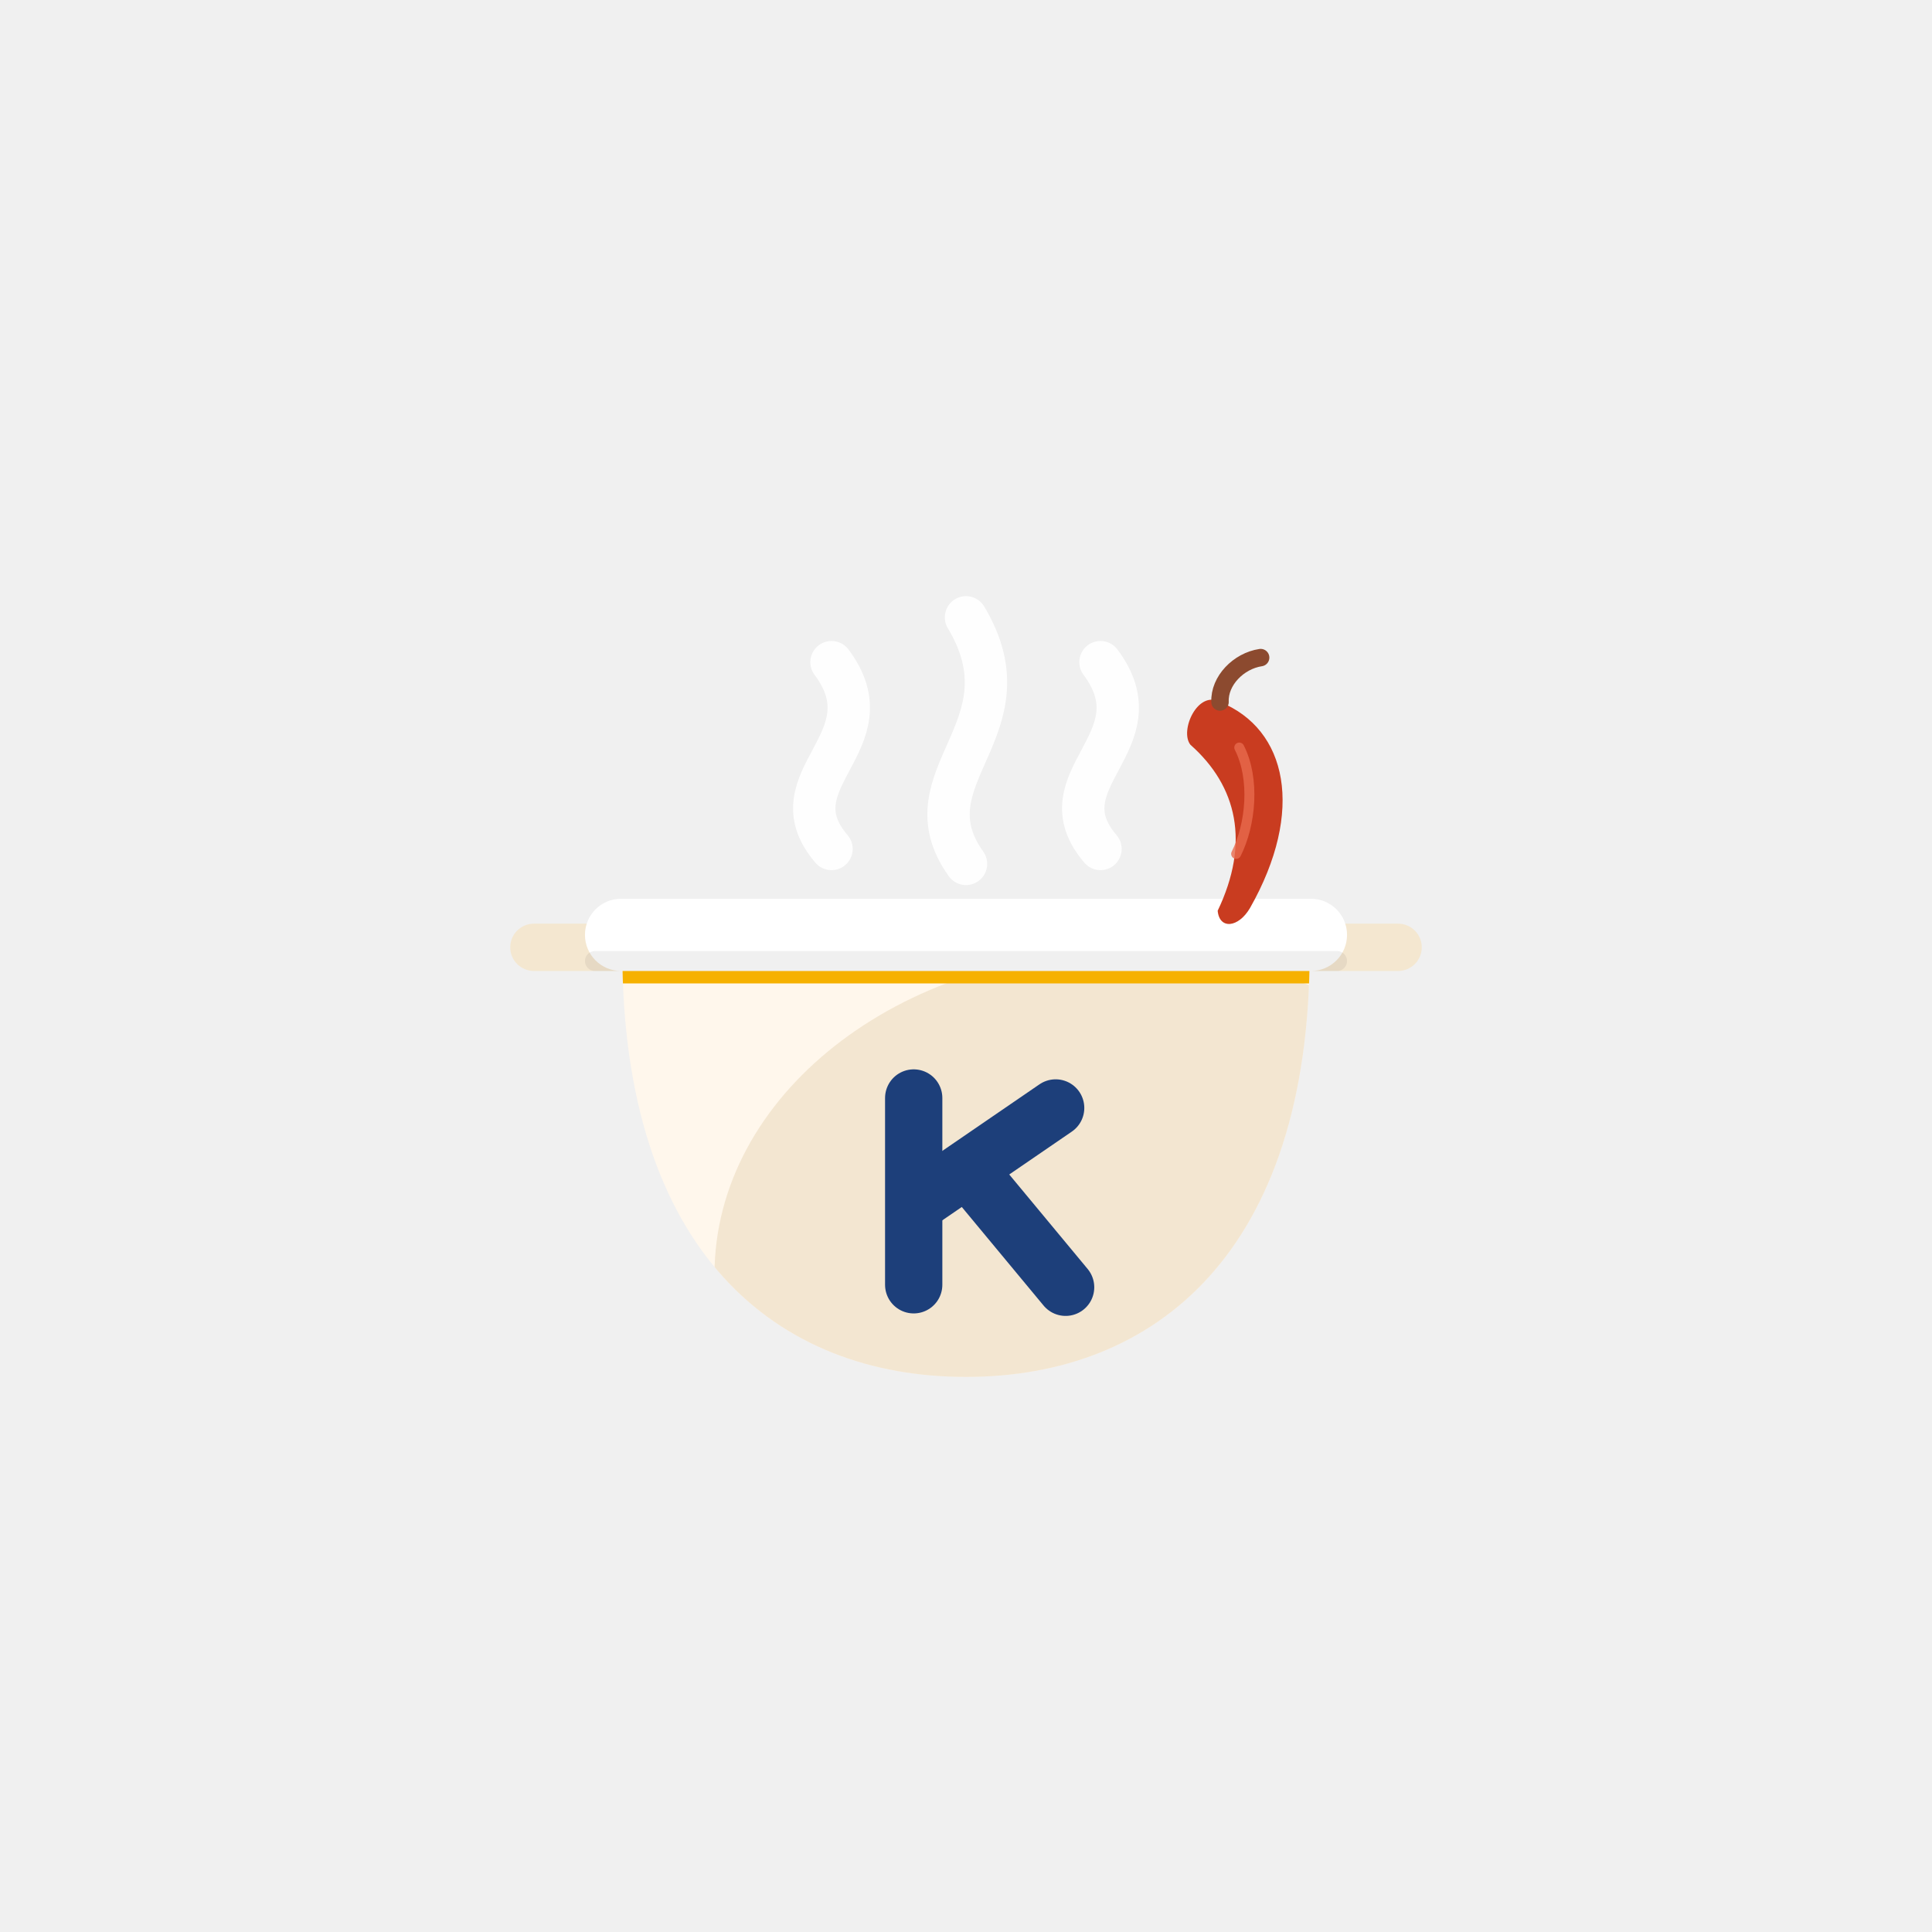
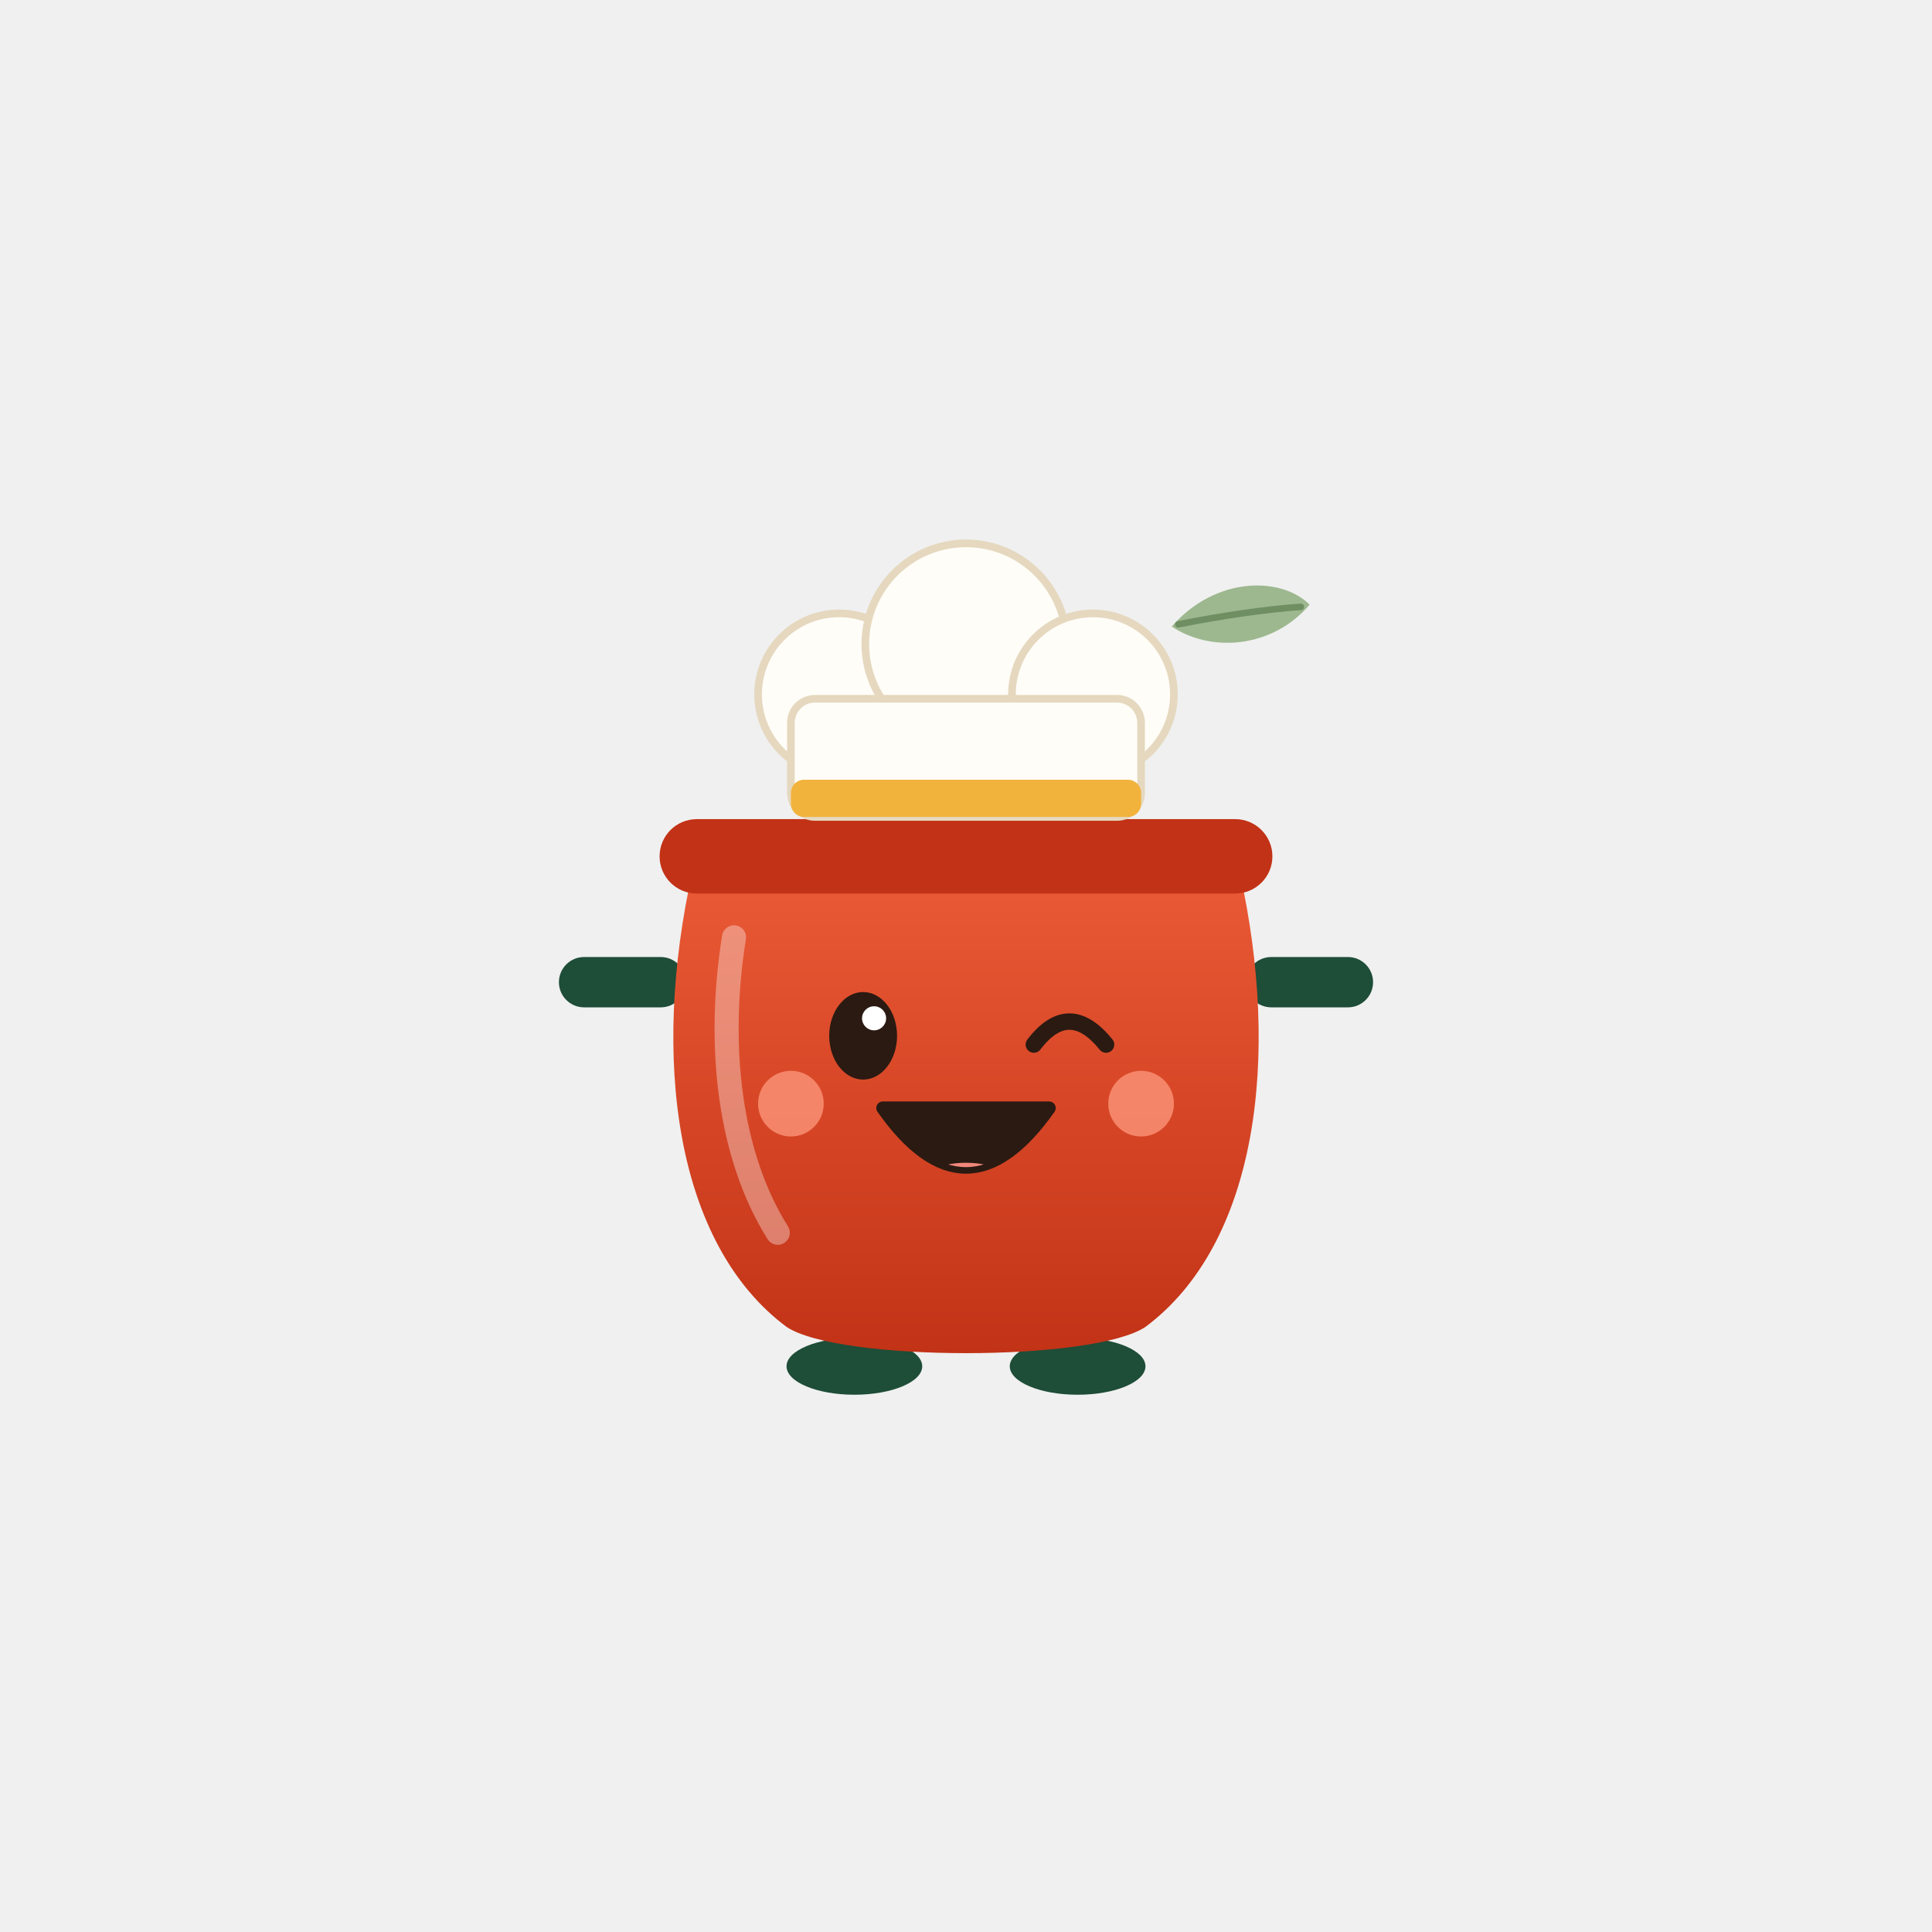
<svg xmlns="http://www.w3.org/2000/svg" viewBox="0 0 1024 1024" width="1024" height="1024">
-   <defs />
-   <g transform="translate(174.08 174.08) scale(0.66)">
-     <g id="motif">
-       <g fill="none" stroke="#FFFFFF" stroke-width="34" stroke-linecap="round" opacity="0.96">
-         <path d="M404 418 C356 362 452 332 404 268" />
-         <path d="M512 430 C462 360 566 322 512 232" />
-         <path d="M620 418 C572 362 668 332 620 268" />
-       </g>
-       <rect x="146" y="478" width="104" height="38" rx="19" fill="#F4E7D0" />
-       <rect x="774" y="478" width="104" height="38" rx="19" fill="#F4E7D0" />
-       <clipPath id="body">
-         <path d="M236 500 H788 C788 742 664 842 512 842 C360 842 236 742 236 500 Z" />
-       </clipPath>
-       <path d="M236 500 H788 C788 742 664 842 512 842 C360 842 236 742 236 500 Z" fill="#FFF7EC" />
-       <g clip-path="url(#body)">
-         <ellipse cx="640" cy="760" rx="330" ry="260" fill="#EAD9BC" opacity="0.55" />
-         <rect x="200" y="500" width="640" height="26" fill="#F6B100" />
-       </g>
-       <rect x="206" y="458" width="612" height="58" rx="29" fill="#FFFFFF" />
-       <rect x="206" y="500" width="612" height="16" rx="8" fill="#000" opacity="0.06" />
-       <g fill="none" stroke="#1D3F7A" stroke-width="46" stroke-linecap="round" stroke-linejoin="round">
-         <path d="M470 618 V768" />
-         <path d="M476 700 L584 626" />
-         <path d="M514 676 L592 770" />
-       </g>
-       <g transform="translate(716 300) rotate(18)">
-         <path d="M0 0 C58 4 92 62 74 150 C70 168 56 174 50 160 C58 100 34 60 -12 40 C-24 32 -20 -4 0 0 Z" fill="#C93C20" />
-         <path d="M0 0 C-6 -16 4 -36 20 -44" fill="none" stroke="#8C4A2F" stroke-width="14" stroke-linecap="round" />
-         <path d="M26 30 C46 50 54 86 50 112" fill="none" stroke="#E86A4E" stroke-width="8" stroke-linecap="round" opacity="0.8" />
-       </g>
+   <g transform="translate(215.04 218.4) scale(0.58)">
+     <defs>
+       <linearGradient id="pot" x1="0" y1="0" x2="0" y2="1">
+         <stop offset="0" stop-color="#EA5A36" />
+         <stop offset="1" stop-color="#C23216" />
+       </linearGradient>
+     </defs>
+     <rect x="140" y="498" width="116" height="46" rx="23" fill="#1E4D38" />
+     <rect x="768" y="498" width="116" height="46" rx="23" fill="#1E4D38" />
+     <ellipse cx="410" cy="872" rx="62" ry="26" fill="#1E4D38" />
+     <ellipse cx="614" cy="872" rx="62" ry="26" fill="#1E4D38" />
+     <path d="M262 420 H762 C800 590 778 760 676 836 C628 868 396 868 348 836 C246 760 224 590 262 420 Z" fill="url(#pot)" />
+     <path d="M300 480 C284 580 296 680 340 750" fill="none" stroke="#fff" stroke-opacity="0.35" stroke-width="22" stroke-linecap="round" />
+     <rect x="232" y="372" width="560" height="68" rx="34" fill="#C23216" />
+     <g fill="#FFFDF8" stroke="#E5D8BF" stroke-width="7">
+       <circle cx="396" cy="258" r="74" />
+       <circle cx="512" cy="212" r="92" />
+       <circle cx="628" cy="258" r="74" />
+       <rect x="352" y="262" width="320" height="108" rx="22" />
    </g>
+     <rect x="352" y="336" width="320" height="34" rx="12" fill="#F2B33D" />
+     <g>
+       <path d="M700 196 C740 150 800 150 826 176 C792 216 736 220 700 196 Z" fill="#9DB88F" />
+       <path d="M706 194 C746 186 788 180 818 178" stroke="#6F8F63" stroke-width="6" fill="none" stroke-linecap="round" />
+     </g>
+     <ellipse cx="418" cy="570" rx="31" ry="40" fill="#2A1A12" />
+     <circle cx="428" cy="554" r="11" fill="#fff" />
+     <path d="M574 578 Q606 536 640 578" fill="none" stroke="#2A1A12" stroke-width="15" stroke-linecap="round" />
+     <path d="M436 636 Q512 744 588 636 Z" fill="#2A1A12" stroke="#2A1A12" stroke-width="12" stroke-linejoin="round" />
+     <clipPath id="mouth">
+       <path d="M436 636 Q512 744 588 636 Z" />
+     </clipPath>
+     <ellipse cx="512" cy="712" rx="48" ry="26" fill="#F2877B" clip-path="url(#mouth)" />
+     <circle cx="352" cy="632" r="30" fill="#FF9A7F" opacity="0.75" />
+     <circle cx="672" cy="632" r="30" fill="#FF9A7F" opacity="0.75" />
  </g>
</svg>
